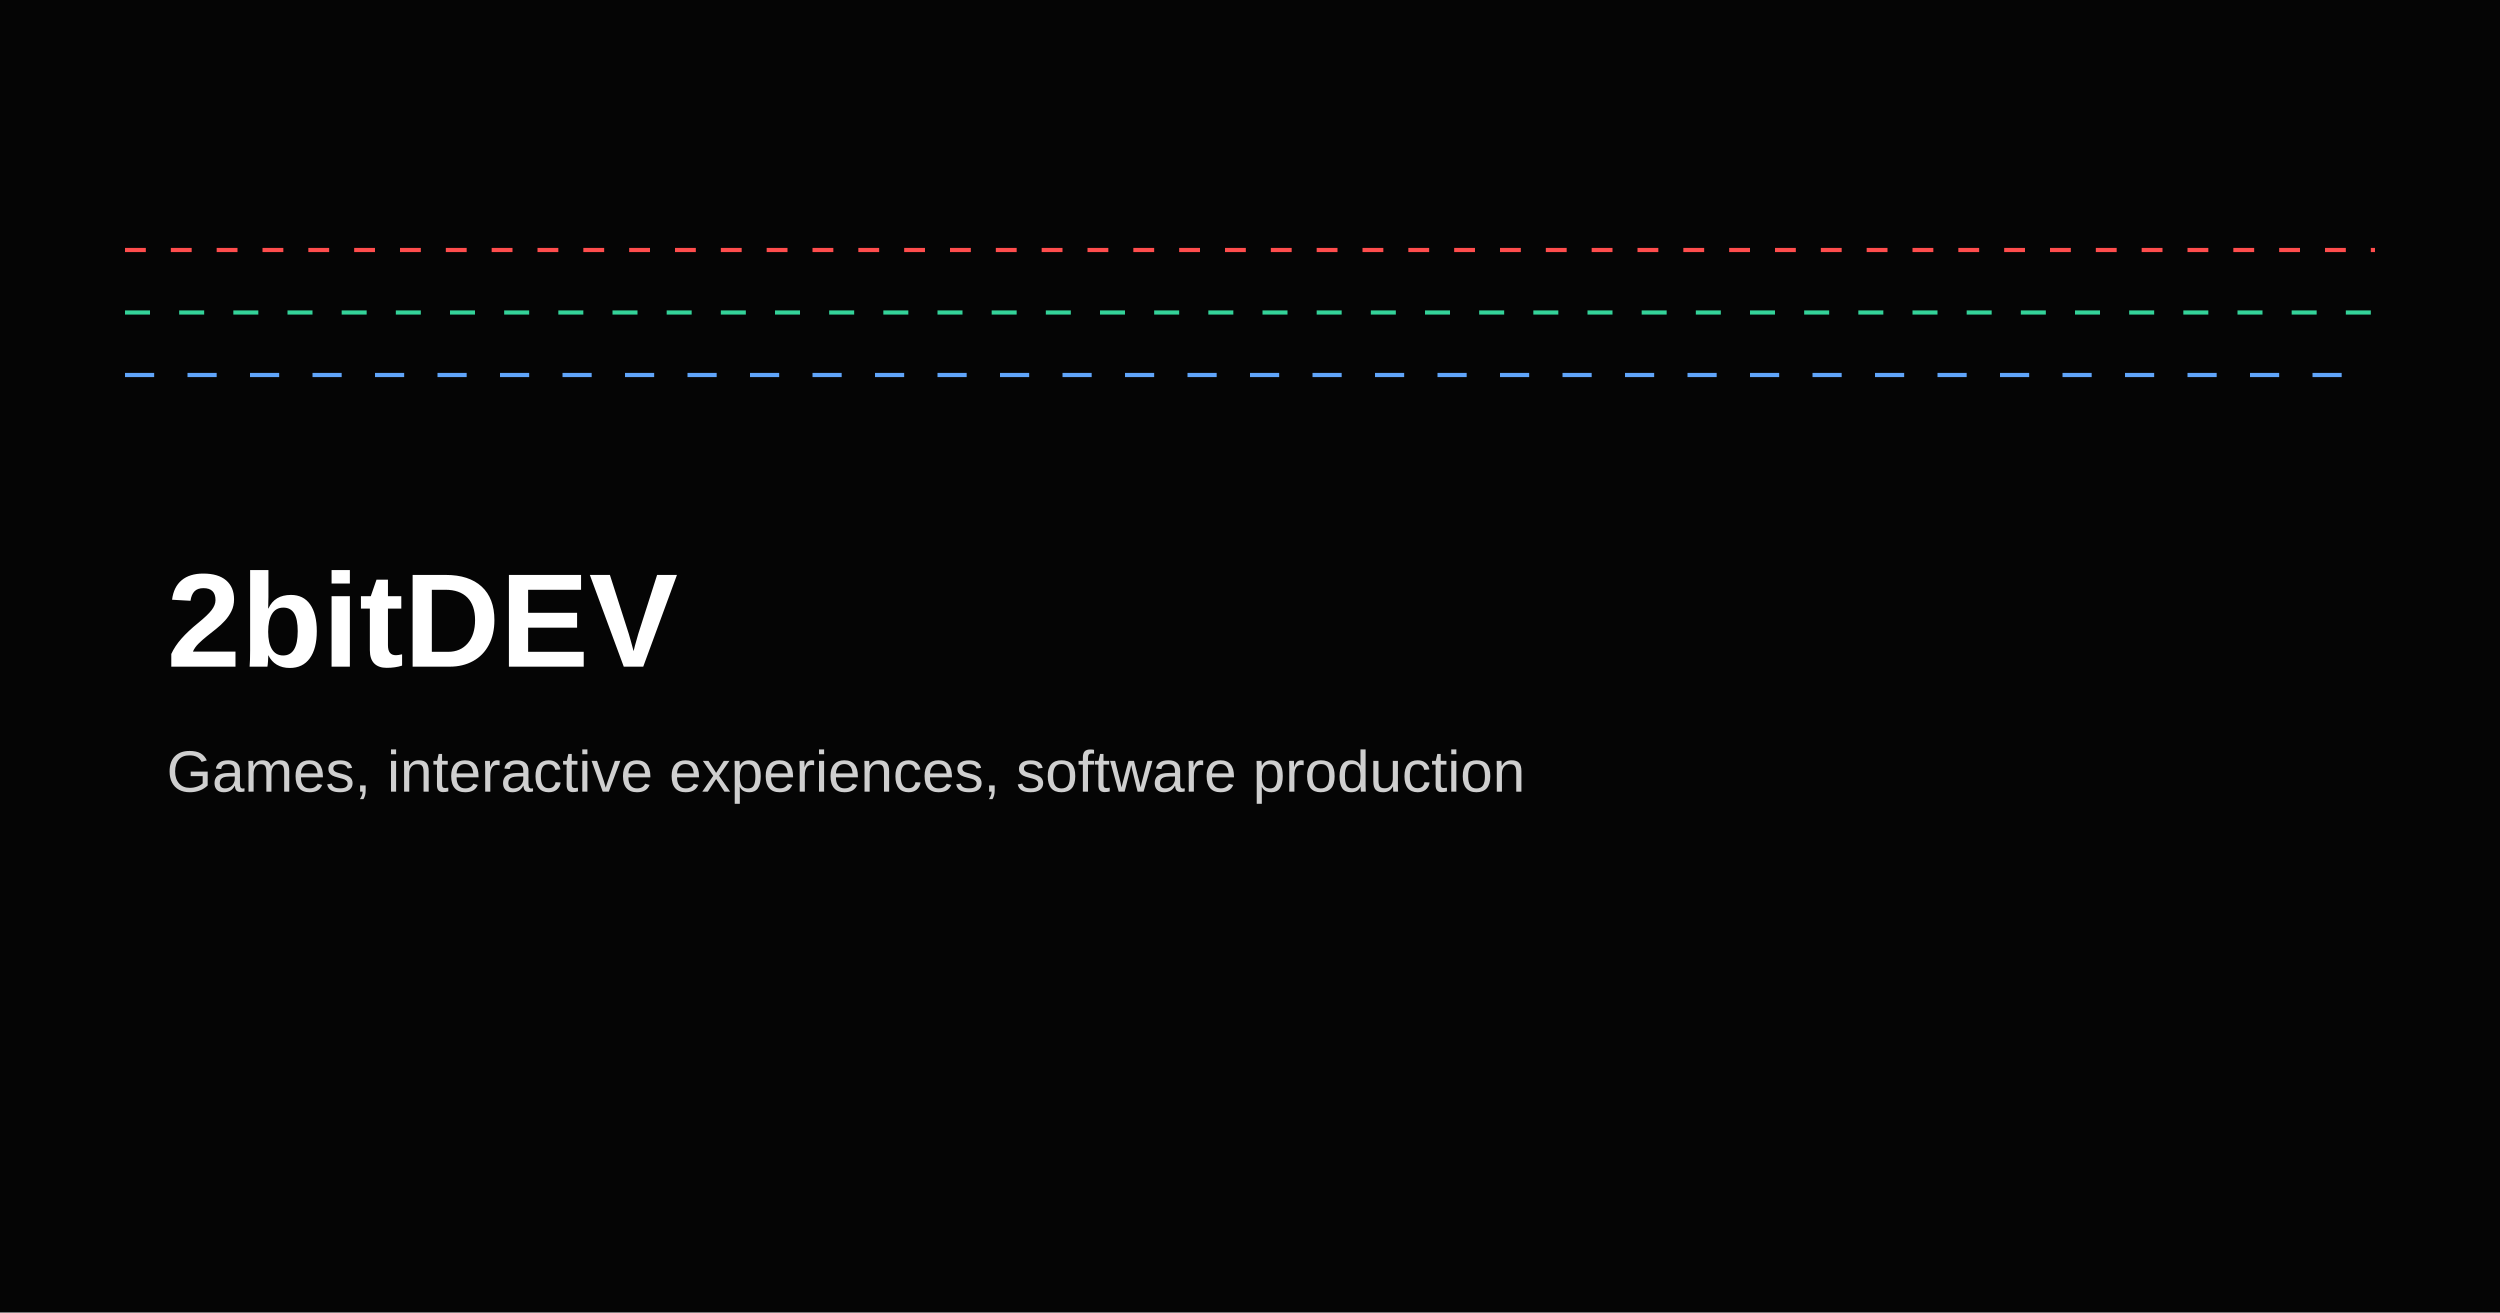
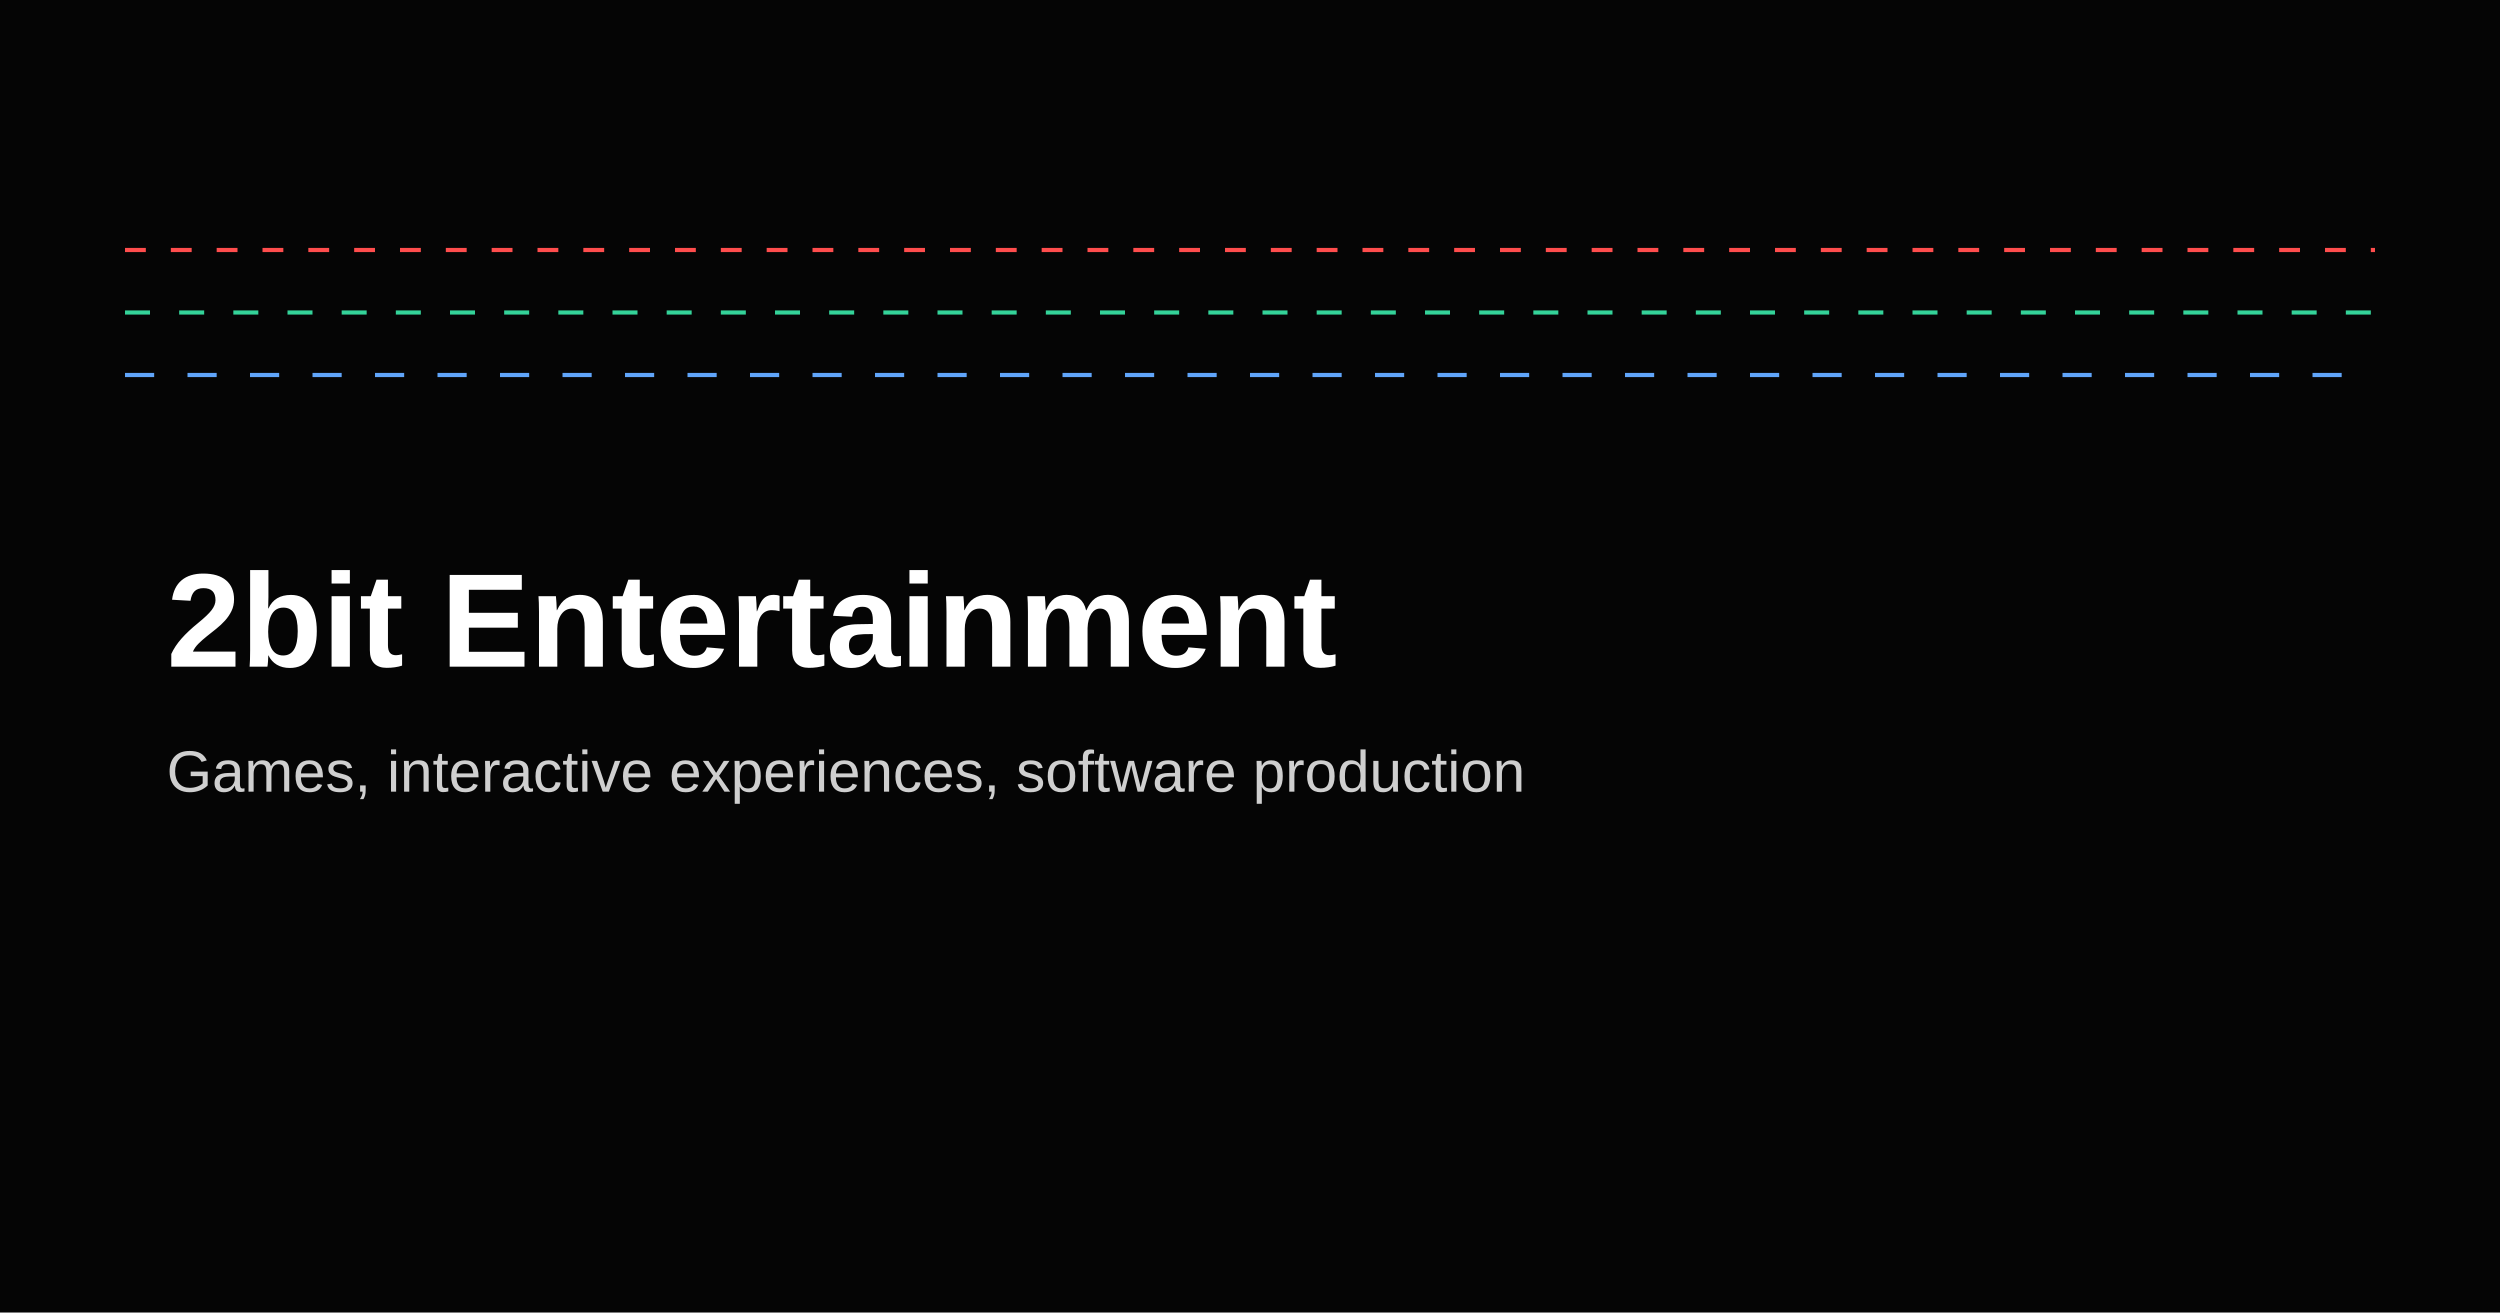
<svg xmlns="http://www.w3.org/2000/svg" width="1200" height="630" viewBox="0 0 1200 630">
  <rect width="1200" height="630" fill="#050505" />
  <line x1="60" y1="120" x2="1140" y2="120" stroke="#ff4d4d" stroke-width="2" stroke-dasharray="10 12" />
  <line x1="60" y1="150" x2="1140" y2="150" stroke="#34d399" stroke-width="2" stroke-dasharray="12 14" />
  <line x1="60" y1="180" x2="1140" y2="180" stroke="#60a5fa" stroke-width="2" stroke-dasharray="14 16" />
  <text x="80" y="320" fill="#ffffff" font-family="Arial, sans-serif" font-size="64" font-weight="600">
-     2bitDEV
+     2bit Entertainment
  </text>
  <text x="80" y="380" fill="#cfcfcf" font-family="Arial, sans-serif" font-size="28">
    Games, interactive experiences, software production
  </text>
</svg>
